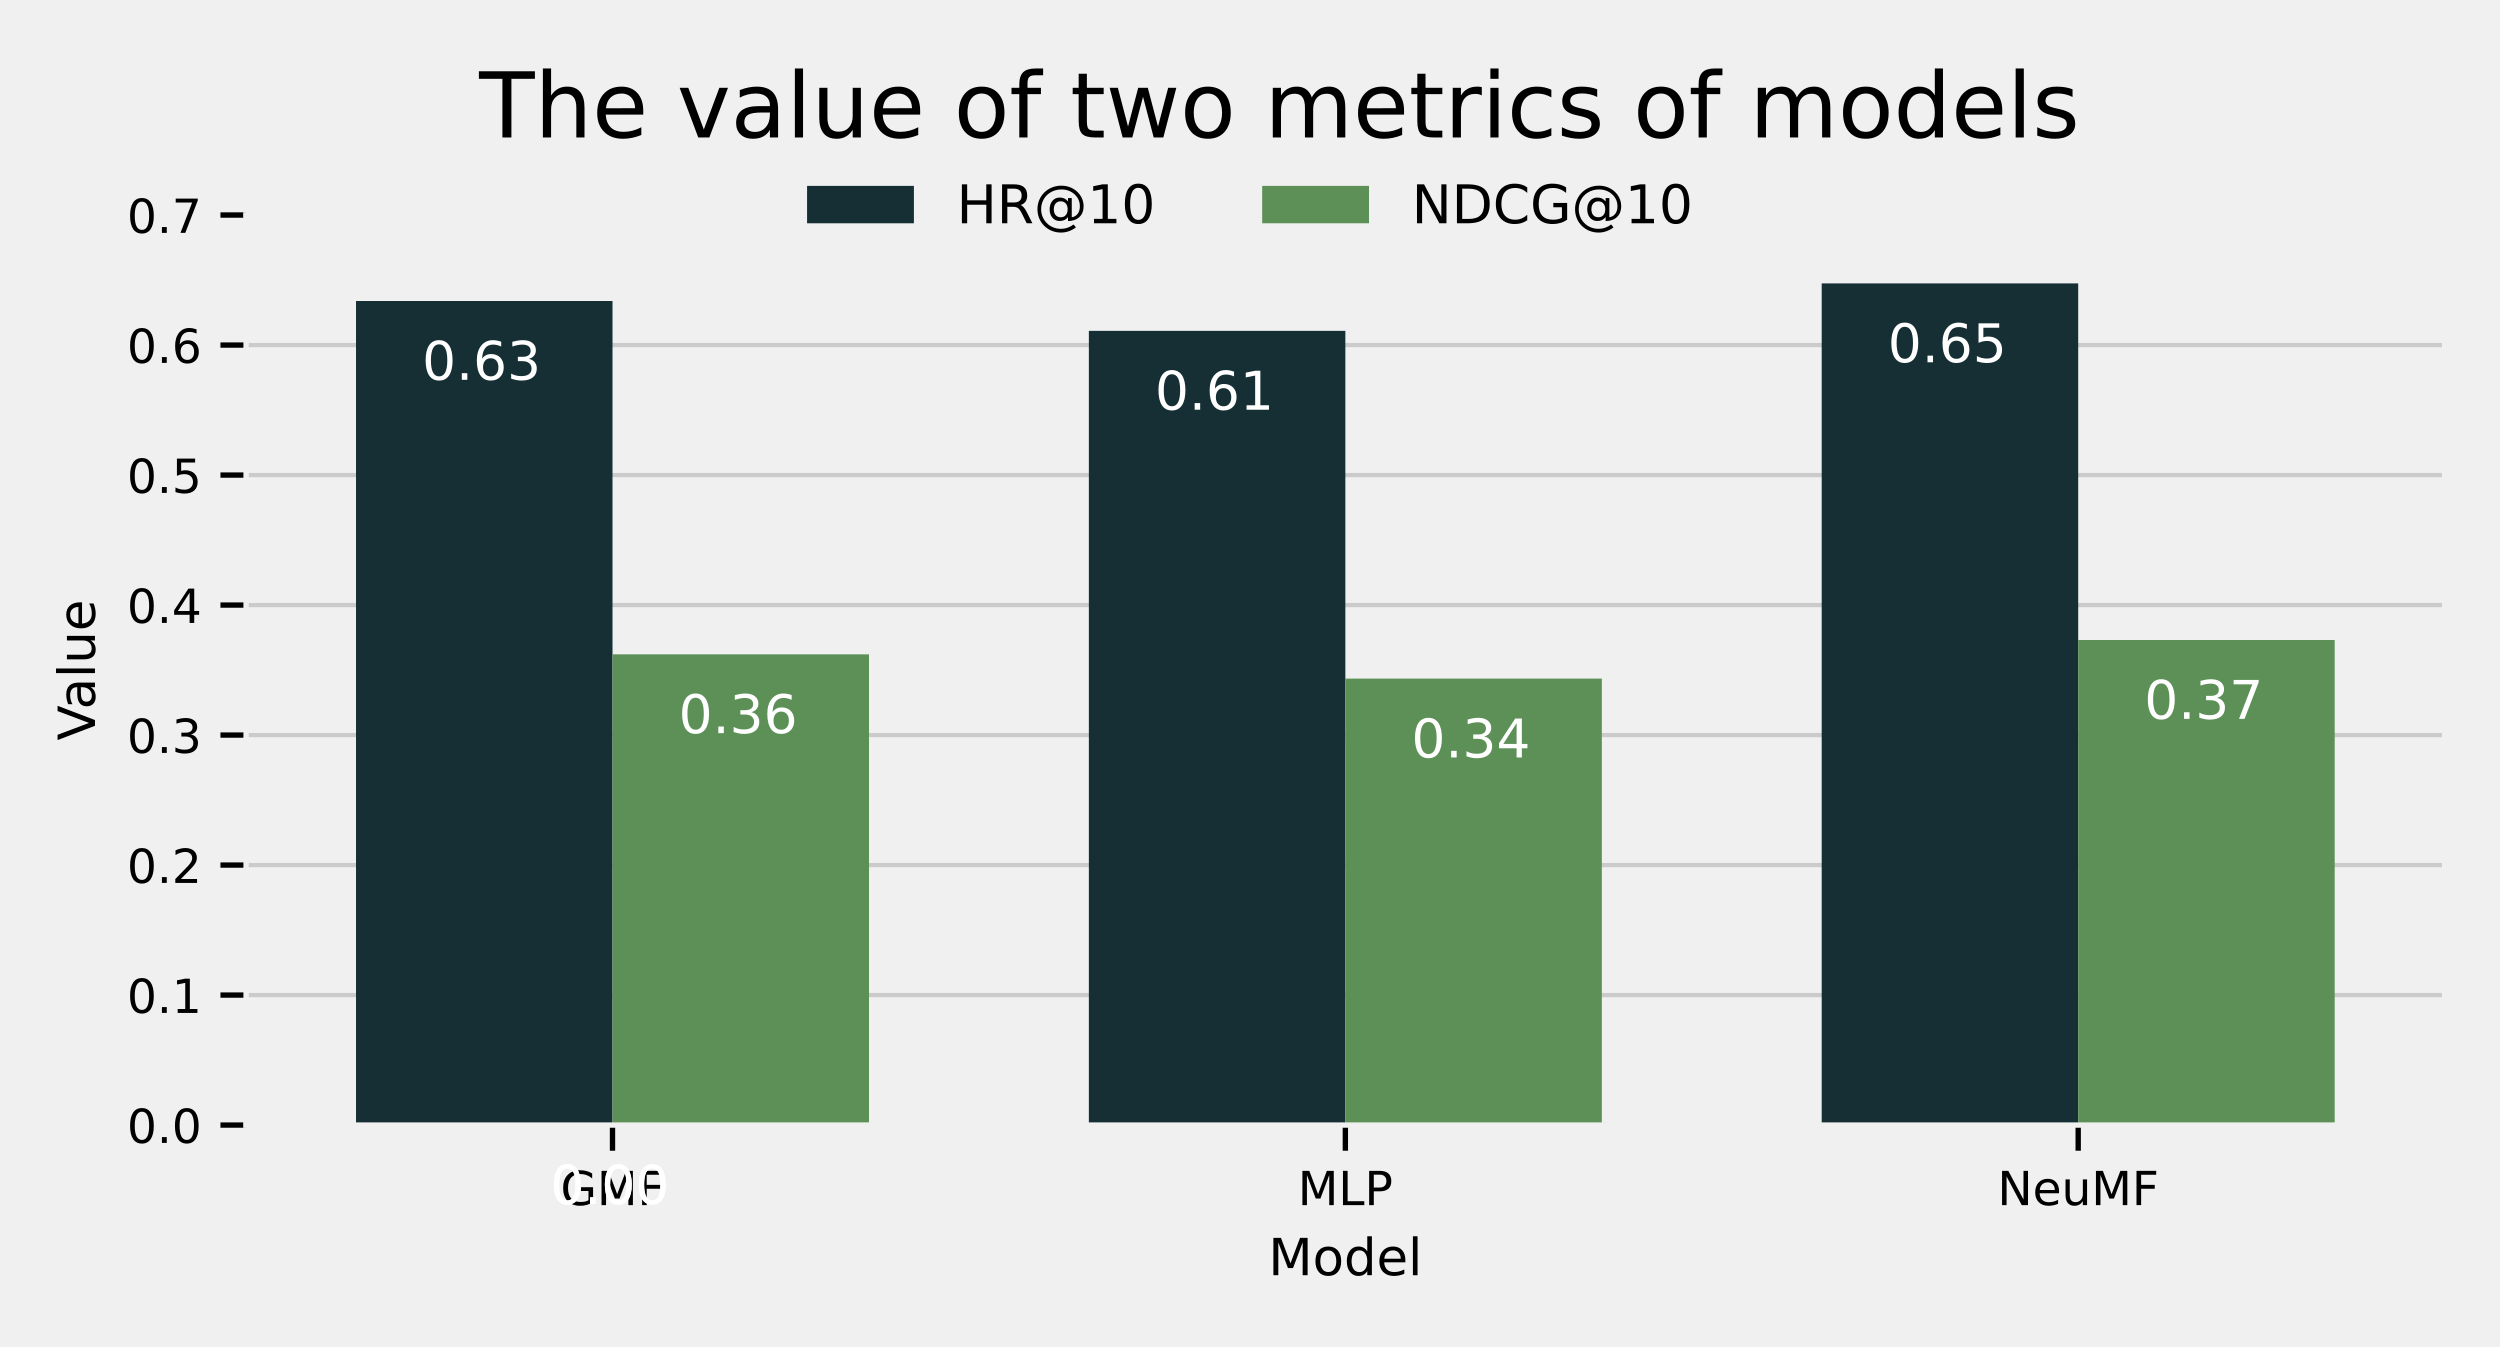
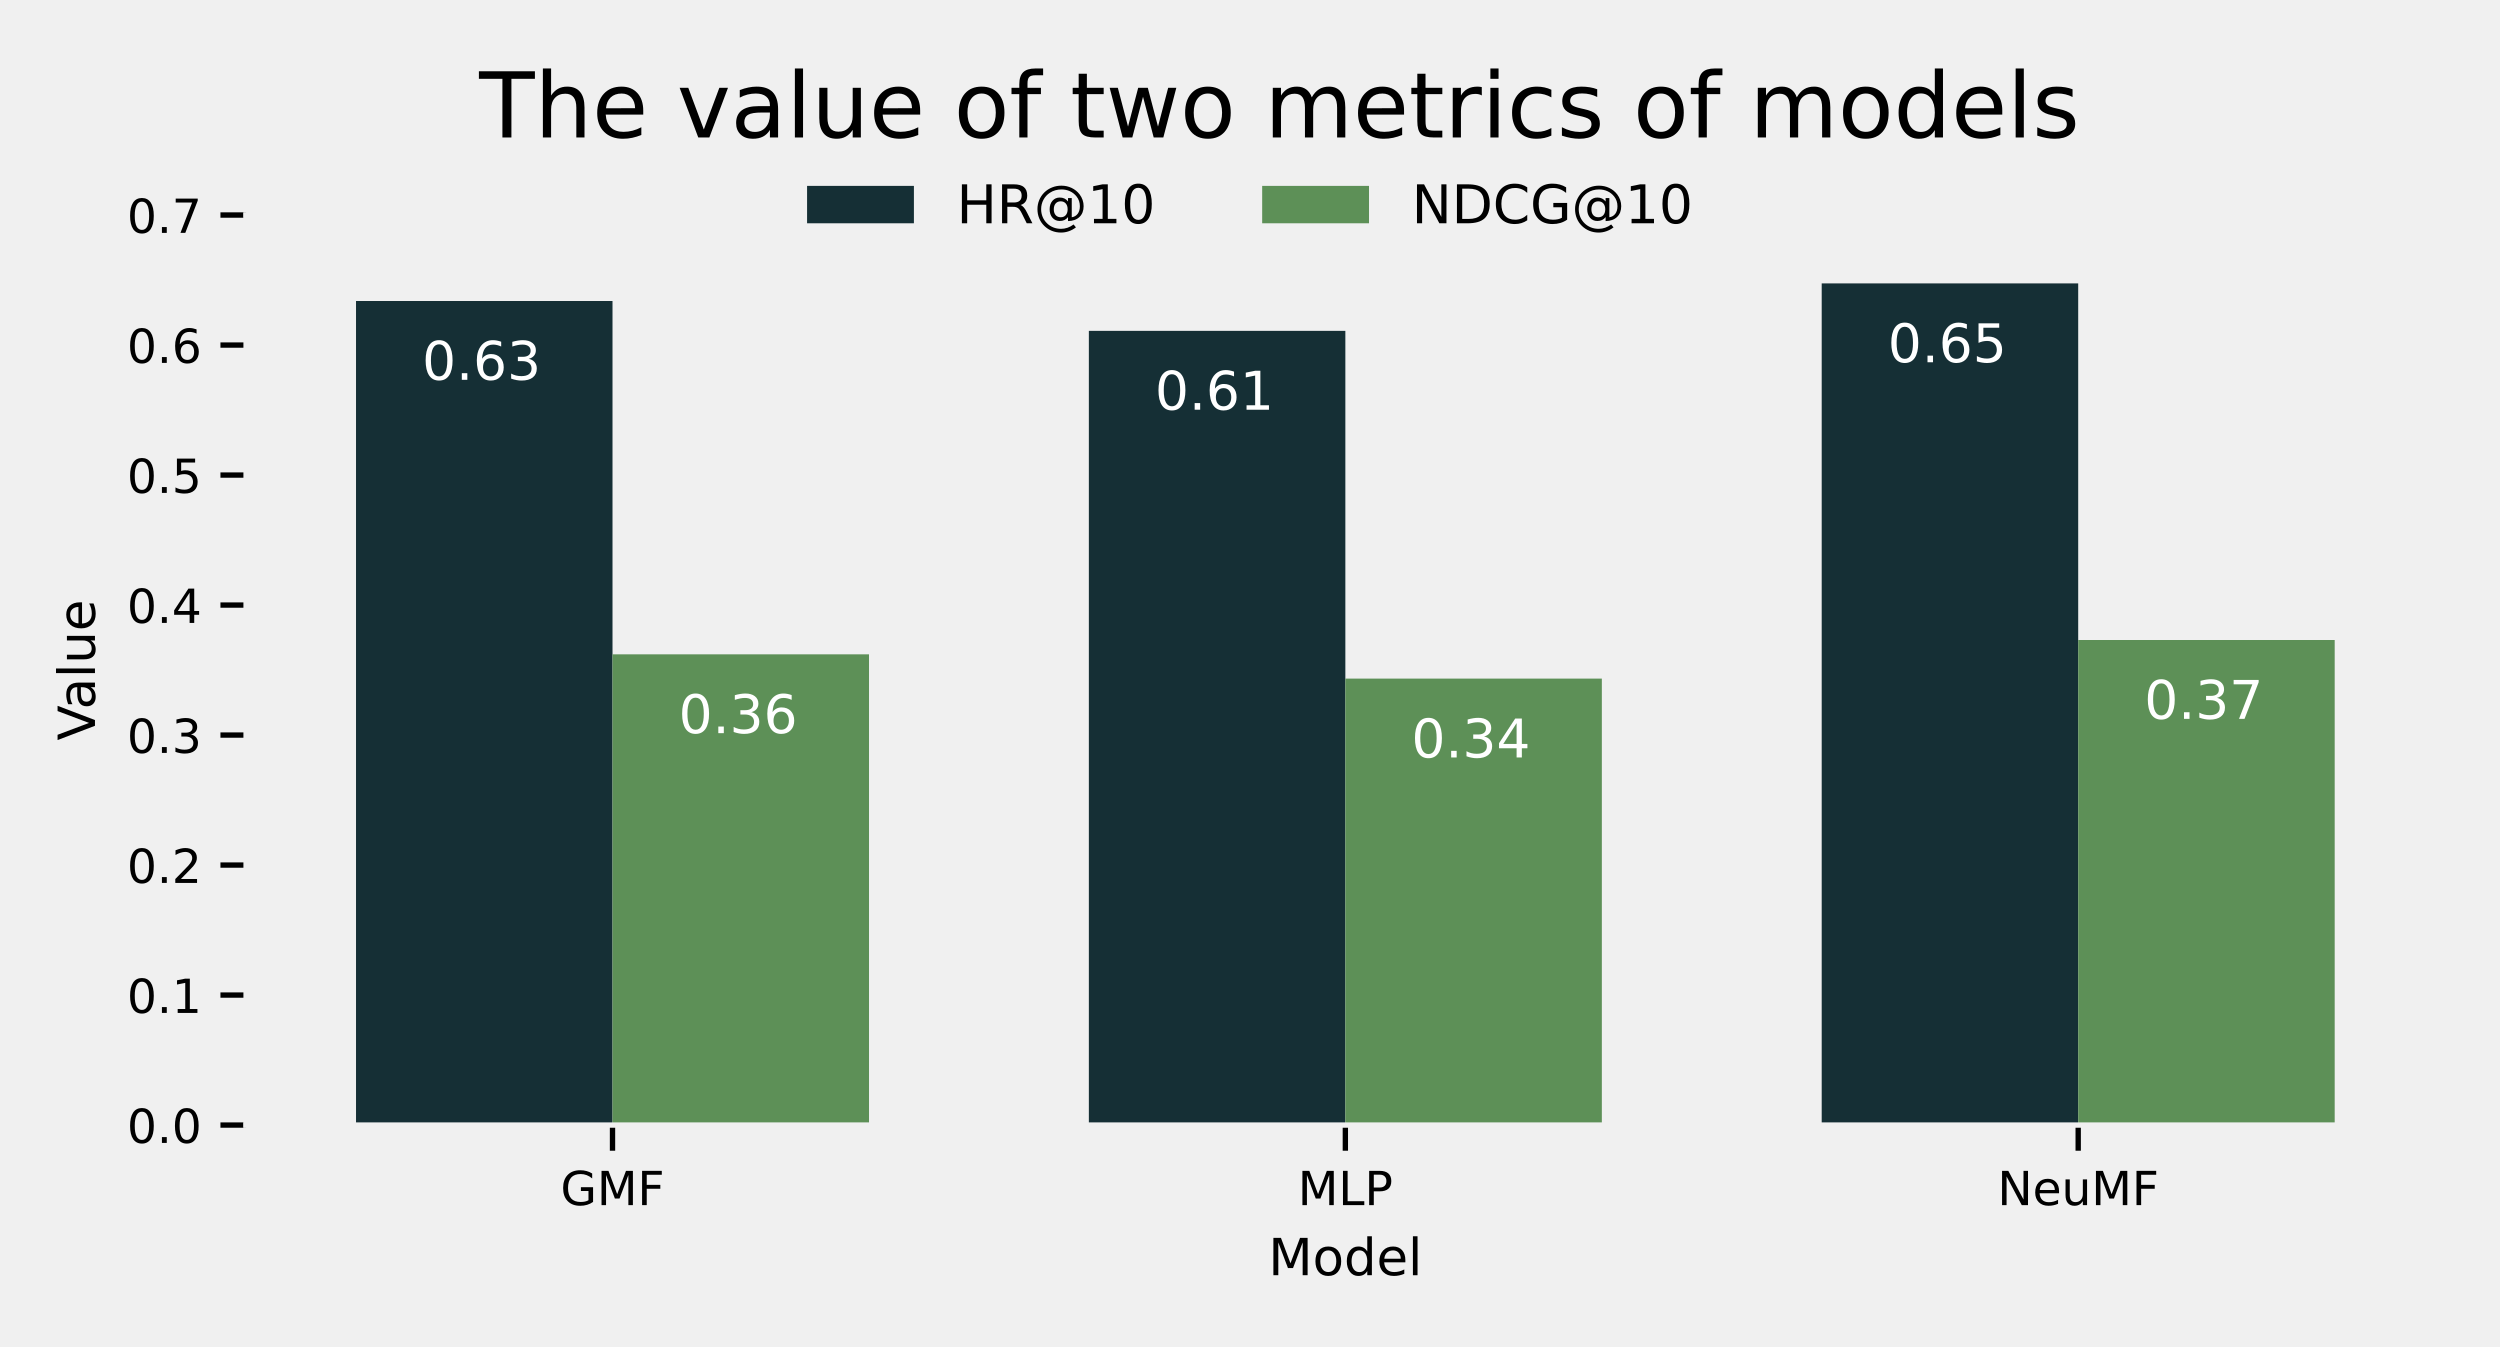
<svg xmlns="http://www.w3.org/2000/svg" xmlns:xlink="http://www.w3.org/1999/xlink" width="468pt" height="252pt" viewBox="0 0 468 252" version="1.1">
  <defs>
    <style type="text/css">*{stroke-linejoin: round; stroke-linecap: butt}</style>
  </defs>
  <g id="figure_1">
    <g id="patch_1">
      <path d="M 0 252  L 468 252  L 468 0  L 0 0  z " style="fill: #f0f0f0" />
    </g>
    <g id="axes_1">
      <g id="patch_2">
        <path d="M 46.068 210.612  L 457.632 210.612  L 457.632 40.254  L 46.068 40.254  z " style="fill: #f0f0f0" />
      </g>
      <g id="matplotlib.axis_1">
        <g id="xtick_1">
          <g id="line2d_1">
            <defs>
-               <path id="m03ad8a85aa" d="M 0 0  L 0 4.8  " style="stroke: #000000" />
-             </defs>
-             <g>
-               <use xlink:href="#m03ad8a85aa" x="114.662" y="210.612" style="stroke: #000000" />
+               <path id="m62b4b32ab0" d="M 0 0  L 0 4.8  " style="stroke: #000000" />
+             </defs>
+             <g>
+               <use xlink:href="#m62b4b32ab0" x="114.662" y="210.612" style="stroke: #000000" />
            </g>
          </g>
          <g id="text_1">
            <g transform="translate(104.9256 225.5986) scale(0.088 -0.088)">
              <defs>
                <path id="DejaVuSans-47" d="M 3809 666  L 3809 1919  L 2778 1919  L 2778 2438  L 4434 2438  L 4434 434  Q 4069 175 3628 42  Q 3188 -91 2688 -91  Q 1594 -91 976 548  Q 359 1188 359 2328  Q 359 3472 976 4111  Q 1594 4750 2688 4750  Q 3144 4750 3555 4637  Q 3966 4525 4313 4306  L 4313 3634  Q 3963 3931 3569 4081  Q 3175 4231 2741 4231  Q 1884 4231 1454 3753  Q 1025 3275 1025 2328  Q 1025 1384 1454 906  Q 1884 428 2741 428  Q 3075 428 3337 486  Q 3600 544 3809 666  z " transform="scale(0.015625)" />
                <path id="DejaVuSans-4d" d="M 628 4666  L 1569 4666  L 2759 1491  L 3956 4666  L 4897 4666  L 4897 0  L 4281 0  L 4281 4097  L 3078 897  L 2444 897  L 1241 4097  L 1241 0  L 628 0  L 628 4666  z " transform="scale(0.015625)" />
                <path id="DejaVuSans-46" d="M 628 4666  L 3309 4666  L 3309 4134  L 1259 4134  L 1259 2759  L 3109 2759  L 3109 2228  L 1259 2228  L 1259 0  L 628 0  L 628 4666  z " transform="scale(0.015625)" />
              </defs>
              <use xlink:href="#DejaVuSans-47" />
              <use xlink:href="#DejaVuSans-4d" x="77.49" />
              <use xlink:href="#DejaVuSans-46" x="163.77" />
            </g>
          </g>
        </g>
        <g id="xtick_2">
          <g id="line2d_2">
            <g>
-               <use xlink:href="#m03ad8a85aa" x="251.85" y="210.612" style="stroke: #000000" />
+               <use xlink:href="#m62b4b32ab0" x="251.85" y="210.612" style="stroke: #000000" />
            </g>
          </g>
          <g id="text_2">
            <g transform="translate(242.9489 225.5986) scale(0.088 -0.088)">
              <defs>
                <path id="DejaVuSans-4c" d="M 628 4666  L 1259 4666  L 1259 531  L 3531 531  L 3531 0  L 628 0  L 628 4666  z " transform="scale(0.015625)" />
                <path id="DejaVuSans-50" d="M 1259 4147  L 1259 2394  L 2053 2394  Q 2494 2394 2734 2622  Q 2975 2850 2975 3272  Q 2975 3691 2734 3919  Q 2494 4147 2053 4147  L 1259 4147  z M 628 4666  L 2053 4666  Q 2838 4666 3239 4311  Q 3641 3956 3641 3272  Q 3641 2581 3239 2228  Q 2838 1875 2053 1875  L 1259 1875  L 1259 0  L 628 0  L 628 4666  z " transform="scale(0.015625)" />
              </defs>
              <use xlink:href="#DejaVuSans-4d" />
              <use xlink:href="#DejaVuSans-4c" x="86.279" />
              <use xlink:href="#DejaVuSans-50" x="141.992" />
            </g>
          </g>
        </g>
        <g id="xtick_3">
          <g id="line2d_3">
            <g>
-               <use xlink:href="#m03ad8a85aa" x="389.038" y="210.612" style="stroke: #000000" />
+               <use xlink:href="#m62b4b32ab0" x="389.038" y="210.612" style="stroke: #000000" />
            </g>
          </g>
          <g id="text_3">
            <g transform="translate(373.9233 225.5986) scale(0.088 -0.088)">
              <defs>
                <path id="DejaVuSans-4e" d="M 628 4666  L 1478 4666  L 3547 763  L 3547 4666  L 4159 4666  L 4159 0  L 3309 0  L 1241 3903  L 1241 0  L 628 0  L 628 4666  z " transform="scale(0.015625)" />
                <path id="DejaVuSans-65" d="M 3597 1894  L 3597 1613  L 953 1613  Q 991 1019 1311 708  Q 1631 397 2203 397  Q 2534 397 2845 478  Q 3156 559 3463 722  L 3463 178  Q 3153 47 2828 -22  Q 2503 -91 2169 -91  Q 1331 -91 842 396  Q 353 884 353 1716  Q 353 2575 817 3079  Q 1281 3584 2069 3584  Q 2775 3584 3186 3129  Q 3597 2675 3597 1894  z M 3022 2063  Q 3016 2534 2758 2815  Q 2500 3097 2075 3097  Q 1594 3097 1305 2825  Q 1016 2553 972 2059  L 3022 2063  z " transform="scale(0.015625)" />
                <path id="DejaVuSans-75" d="M 544 1381  L 544 3500  L 1119 3500  L 1119 1403  Q 1119 906 1312 657  Q 1506 409 1894 409  Q 2359 409 2629 706  Q 2900 1003 2900 1516  L 2900 3500  L 3475 3500  L 3475 0  L 2900 0  L 2900 538  Q 2691 219 2414 64  Q 2138 -91 1772 -91  Q 1169 -91 856 284  Q 544 659 544 1381  z M 1991 3584  L 1991 3584  z " transform="scale(0.015625)" />
              </defs>
              <use xlink:href="#DejaVuSans-4e" />
              <use xlink:href="#DejaVuSans-65" x="74.805" />
              <use xlink:href="#DejaVuSans-75" x="136.328" />
              <use xlink:href="#DejaVuSans-4d" x="199.707" />
              <use xlink:href="#DejaVuSans-46" x="285.986" />
            </g>
          </g>
        </g>
        <g id="text_4">
          <g transform="translate(237.4373 238.7233) scale(0.096 -0.096)">
            <defs>
              <path id="DejaVuSans-6f" d="M 1959 3097  Q 1497 3097 1228 2736  Q 959 2375 959 1747  Q 959 1119 1226 758  Q 1494 397 1959 397  Q 2419 397 2687 759  Q 2956 1122 2956 1747  Q 2956 2369 2687 2733  Q 2419 3097 1959 3097  z M 1959 3584  Q 2709 3584 3137 3096  Q 3566 2609 3566 1747  Q 3566 888 3137 398  Q 2709 -91 1959 -91  Q 1206 -91 779 398  Q 353 888 353 1747  Q 353 2609 779 3096  Q 1206 3584 1959 3584  z " transform="scale(0.015625)" />
              <path id="DejaVuSans-64" d="M 2906 2969  L 2906 4863  L 3481 4863  L 3481 0  L 2906 0  L 2906 525  Q 2725 213 2448 61  Q 2172 -91 1784 -91  Q 1150 -91 751 415  Q 353 922 353 1747  Q 353 2572 751 3078  Q 1150 3584 1784 3584  Q 2172 3584 2448 3432  Q 2725 3281 2906 2969  z M 947 1747  Q 947 1113 1208 752  Q 1469 391 1925 391  Q 2381 391 2643 752  Q 2906 1113 2906 1747  Q 2906 2381 2643 2742  Q 2381 3103 1925 3103  Q 1469 3103 1208 2742  Q 947 2381 947 1747  z " transform="scale(0.015625)" />
              <path id="DejaVuSans-6c" d="M 603 4863  L 1178 4863  L 1178 0  L 603 0  L 603 4863  z " transform="scale(0.015625)" />
            </defs>
            <use xlink:href="#DejaVuSans-4d" />
            <use xlink:href="#DejaVuSans-6f" x="86.279" />
            <use xlink:href="#DejaVuSans-64" x="147.461" />
            <use xlink:href="#DejaVuSans-65" x="210.938" />
            <use xlink:href="#DejaVuSans-6c" x="272.461" />
          </g>
        </g>
      </g>
      <g id="matplotlib.axis_2">
        <g id="ytick_1">
          <g id="line2d_4">
-             <path d="M 46.068 210.612  L 457.632 210.612  " clip-path="url(#pcd97acb4e2)" style="fill: none; stroke: #cbcbcb; stroke-width: 0.8" />
-           </g>
-           <g id="line2d_5">
-             <defs>
-               <path id="m0d99a57c63" d="M 0 0  L -4.8 0  " style="stroke: #000000" />
-             </defs>
-             <g>
-               <use xlink:href="#m0d99a57c63" x="46.068" y="210.612" style="stroke: #000000" />
+             <defs>
+               <path id="mcd250eb315" d="M 0 0  L -4.8 0  " style="stroke: #000000" />
+             </defs>
+             <g>
+               <use xlink:href="#mcd250eb315" x="46.068" y="210.612" style="stroke: #000000" />
            </g>
          </g>
          <g id="text_5">
            <g transform="translate(23.77325 213.9553) scale(0.088 -0.088)">
              <defs>
                <path id="DejaVuSans-30" d="M 2034 4250  Q 1547 4250 1301 3770  Q 1056 3291 1056 2328  Q 1056 1369 1301 889  Q 1547 409 2034 409  Q 2525 409 2770 889  Q 3016 1369 3016 2328  Q 3016 3291 2770 3770  Q 2525 4250 2034 4250  z M 2034 4750  Q 2819 4750 3233 4129  Q 3647 3509 3647 2328  Q 3647 1150 3233 529  Q 2819 -91 2034 -91  Q 1250 -91 836 529  Q 422 1150 422 2328  Q 422 3509 836 4129  Q 1250 4750 2034 4750  z " transform="scale(0.015625)" />
                <path id="DejaVuSans-2e" d="M 684 794  L 1344 794  L 1344 0  L 684 0  L 684 794  z " transform="scale(0.015625)" />
              </defs>
              <use xlink:href="#DejaVuSans-30" />
              <use xlink:href="#DejaVuSans-2e" x="63.623" />
              <use xlink:href="#DejaVuSans-30" x="95.41" />
            </g>
          </g>
        </g>
        <g id="ytick_2">
-           <g id="line2d_6">
-             <path d="M 46.068 186.275  L 457.632 186.275  " clip-path="url(#pcd97acb4e2)" style="fill: none; stroke: #cbcbcb; stroke-width: 0.8" />
-           </g>
-           <g id="line2d_7">
-             <g>
-               <use xlink:href="#m0d99a57c63" x="46.068" y="186.275" style="stroke: #000000" />
+           <g id="line2d_5">
+             <g>
+               <use xlink:href="#mcd250eb315" x="46.068" y="186.275" style="stroke: #000000" />
            </g>
          </g>
          <g id="text_6">
            <g transform="translate(23.77325 189.6185) scale(0.088 -0.088)">
              <defs>
                <path id="DejaVuSans-31" d="M 794 531  L 1825 531  L 1825 4091  L 703 3866  L 703 4441  L 1819 4666  L 2450 4666  L 2450 531  L 3481 531  L 3481 0  L 794 0  L 794 531  z " transform="scale(0.015625)" />
              </defs>
              <use xlink:href="#DejaVuSans-30" />
              <use xlink:href="#DejaVuSans-2e" x="63.623" />
              <use xlink:href="#DejaVuSans-31" x="95.41" />
            </g>
          </g>
        </g>
        <g id="ytick_3">
-           <g id="line2d_8">
-             <path d="M 46.068 161.938  L 457.632 161.938  " clip-path="url(#pcd97acb4e2)" style="fill: none; stroke: #cbcbcb; stroke-width: 0.8" />
-           </g>
-           <g id="line2d_9">
-             <g>
-               <use xlink:href="#m0d99a57c63" x="46.068" y="161.938" style="stroke: #000000" />
+           <g id="line2d_6">
+             <g>
+               <use xlink:href="#mcd250eb315" x="46.068" y="161.938" style="stroke: #000000" />
            </g>
          </g>
          <g id="text_7">
            <g transform="translate(23.77325 165.2816) scale(0.088 -0.088)">
              <defs>
                <path id="DejaVuSans-32" d="M 1228 531  L 3431 531  L 3431 0  L 469 0  L 469 531  Q 828 903 1448 1529  Q 2069 2156 2228 2338  Q 2531 2678 2651 2914  Q 2772 3150 2772 3378  Q 2772 3750 2511 3984  Q 2250 4219 1831 4219  Q 1534 4219 1204 4116  Q 875 4013 500 3803  L 500 4441  Q 881 4594 1212 4672  Q 1544 4750 1819 4750  Q 2544 4750 2975 4387  Q 3406 4025 3406 3419  Q 3406 3131 3298 2873  Q 3191 2616 2906 2266  Q 2828 2175 2409 1742  Q 1991 1309 1228 531  z " transform="scale(0.015625)" />
              </defs>
              <use xlink:href="#DejaVuSans-30" />
              <use xlink:href="#DejaVuSans-2e" x="63.623" />
              <use xlink:href="#DejaVuSans-32" x="95.41" />
            </g>
          </g>
        </g>
        <g id="ytick_4">
-           <g id="line2d_10">
-             <path d="M 46.068 137.601  L 457.632 137.601  " clip-path="url(#pcd97acb4e2)" style="fill: none; stroke: #cbcbcb; stroke-width: 0.8" />
-           </g>
-           <g id="line2d_11">
-             <g>
-               <use xlink:href="#m0d99a57c63" x="46.068" y="137.601" style="stroke: #000000" />
+           <g id="line2d_7">
+             <g>
+               <use xlink:href="#mcd250eb315" x="46.068" y="137.601" style="stroke: #000000" />
            </g>
          </g>
          <g id="text_8">
            <g transform="translate(23.77325 140.9447) scale(0.088 -0.088)">
              <defs>
                <path id="DejaVuSans-33" d="M 2597 2516  Q 3050 2419 3304 2112  Q 3559 1806 3559 1356  Q 3559 666 3084 287  Q 2609 -91 1734 -91  Q 1441 -91 1130 -33  Q 819 25 488 141  L 488 750  Q 750 597 1062 519  Q 1375 441 1716 441  Q 2309 441 2620 675  Q 2931 909 2931 1356  Q 2931 1769 2642 2001  Q 2353 2234 1838 2234  L 1294 2234  L 1294 2753  L 1863 2753  Q 2328 2753 2575 2939  Q 2822 3125 2822 3475  Q 2822 3834 2567 4026  Q 2313 4219 1838 4219  Q 1578 4219 1281 4162  Q 984 4106 628 3988  L 628 4550  Q 988 4650 1302 4700  Q 1616 4750 1894 4750  Q 2613 4750 3031 4423  Q 3450 4097 3450 3541  Q 3450 3153 3228 2886  Q 3006 2619 2597 2516  z " transform="scale(0.015625)" />
              </defs>
              <use xlink:href="#DejaVuSans-30" />
              <use xlink:href="#DejaVuSans-2e" x="63.623" />
              <use xlink:href="#DejaVuSans-33" x="95.41" />
            </g>
          </g>
        </g>
        <g id="ytick_5">
-           <g id="line2d_12">
-             <path d="M 46.068 113.265  L 457.632 113.265  " clip-path="url(#pcd97acb4e2)" style="fill: none; stroke: #cbcbcb; stroke-width: 0.8" />
-           </g>
-           <g id="line2d_13">
-             <g>
-               <use xlink:href="#m0d99a57c63" x="46.068" y="113.265" style="stroke: #000000" />
+           <g id="line2d_8">
+             <g>
+               <use xlink:href="#mcd250eb315" x="46.068" y="113.265" style="stroke: #000000" />
            </g>
          </g>
          <g id="text_9">
            <g transform="translate(23.77325 116.6079) scale(0.088 -0.088)">
              <defs>
                <path id="DejaVuSans-34" d="M 2419 4116  L 825 1625  L 2419 1625  L 2419 4116  z M 2253 4666  L 3047 4666  L 3047 1625  L 3713 1625  L 3713 1100  L 3047 1100  L 3047 0  L 2419 0  L 2419 1100  L 313 1100  L 313 1709  L 2253 4666  z " transform="scale(0.015625)" />
              </defs>
              <use xlink:href="#DejaVuSans-30" />
              <use xlink:href="#DejaVuSans-2e" x="63.623" />
              <use xlink:href="#DejaVuSans-34" x="95.41" />
            </g>
          </g>
        </g>
        <g id="ytick_6">
-           <g id="line2d_14">
-             <path d="M 46.068 88.928  L 457.632 88.928  " clip-path="url(#pcd97acb4e2)" style="fill: none; stroke: #cbcbcb; stroke-width: 0.8" />
-           </g>
-           <g id="line2d_15">
-             <g>
-               <use xlink:href="#m0d99a57c63" x="46.068" y="88.928" style="stroke: #000000" />
+           <g id="line2d_9">
+             <g>
+               <use xlink:href="#mcd250eb315" x="46.068" y="88.928" style="stroke: #000000" />
            </g>
          </g>
          <g id="text_10">
            <g transform="translate(23.77325 92.27103) scale(0.088 -0.088)">
              <defs>
                <path id="DejaVuSans-35" d="M 691 4666  L 3169 4666  L 3169 4134  L 1269 4134  L 1269 2991  Q 1406 3038 1543 3061  Q 1681 3084 1819 3084  Q 2600 3084 3056 2656  Q 3513 2228 3513 1497  Q 3513 744 3044 326  Q 2575 -91 1722 -91  Q 1428 -91 1123 -41  Q 819 9 494 109  L 494 744  Q 775 591 1075 516  Q 1375 441 1709 441  Q 2250 441 2565 725  Q 2881 1009 2881 1497  Q 2881 1984 2565 2268  Q 2250 2553 1709 2553  Q 1456 2553 1204 2497  Q 953 2441 691 2322  L 691 4666  z " transform="scale(0.015625)" />
              </defs>
              <use xlink:href="#DejaVuSans-30" />
              <use xlink:href="#DejaVuSans-2e" x="63.623" />
              <use xlink:href="#DejaVuSans-35" x="95.41" />
            </g>
          </g>
        </g>
        <g id="ytick_7">
-           <g id="line2d_16">
-             <path d="M 46.068 64.591  L 457.632 64.591  " clip-path="url(#pcd97acb4e2)" style="fill: none; stroke: #cbcbcb; stroke-width: 0.8" />
-           </g>
-           <g id="line2d_17">
-             <g>
-               <use xlink:href="#m0d99a57c63" x="46.068" y="64.591" style="stroke: #000000" />
+           <g id="line2d_10">
+             <g>
+               <use xlink:href="#mcd250eb315" x="46.068" y="64.591" style="stroke: #000000" />
            </g>
          </g>
          <g id="text_11">
            <g transform="translate(23.77325 67.93417) scale(0.088 -0.088)">
              <defs>
                <path id="DejaVuSans-36" d="M 2113 2584  Q 1688 2584 1439 2293  Q 1191 2003 1191 1497  Q 1191 994 1439 701  Q 1688 409 2113 409  Q 2538 409 2786 701  Q 3034 994 3034 1497  Q 3034 2003 2786 2293  Q 2538 2584 2113 2584  z M 3366 4563  L 3366 3988  Q 3128 4100 2886 4159  Q 2644 4219 2406 4219  Q 1781 4219 1451 3797  Q 1122 3375 1075 2522  Q 1259 2794 1537 2939  Q 1816 3084 2150 3084  Q 2853 3084 3261 2657  Q 3669 2231 3669 1497  Q 3669 778 3244 343  Q 2819 -91 2113 -91  Q 1303 -91 875 529  Q 447 1150 447 2328  Q 447 3434 972 4092  Q 1497 4750 2381 4750  Q 2619 4750 2861 4703  Q 3103 4656 3366 4563  z " transform="scale(0.015625)" />
              </defs>
              <use xlink:href="#DejaVuSans-30" />
              <use xlink:href="#DejaVuSans-2e" x="63.623" />
              <use xlink:href="#DejaVuSans-36" x="95.41" />
            </g>
          </g>
        </g>
        <g id="ytick_8">
-           <g id="line2d_18">
-             <path d="M 46.068 40.254  L 457.632 40.254  " clip-path="url(#pcd97acb4e2)" style="fill: none; stroke: #cbcbcb; stroke-width: 0.8" />
-           </g>
-           <g id="line2d_19">
-             <g>
-               <use xlink:href="#m0d99a57c63" x="46.068" y="40.254" style="stroke: #000000" />
+           <g id="line2d_11">
+             <g>
+               <use xlink:href="#mcd250eb315" x="46.068" y="40.254" style="stroke: #000000" />
            </g>
          </g>
          <g id="text_12">
            <g transform="translate(23.77325 43.59731) scale(0.088 -0.088)">
              <defs>
                <path id="DejaVuSans-37" d="M 525 4666  L 3525 4666  L 3525 4397  L 1831 0  L 1172 0  L 2766 4134  L 525 4134  L 525 4666  z " transform="scale(0.015625)" />
              </defs>
              <use xlink:href="#DejaVuSans-30" />
              <use xlink:href="#DejaVuSans-2e" x="63.623" />
              <use xlink:href="#DejaVuSans-37" x="95.41" />
            </g>
          </g>
        </g>
        <g id="text_13">
          <g transform="translate(17.77675 138.615) rotate(-90) scale(0.096 -0.096)">
            <defs>
              <path id="DejaVuSans-56" d="M 1831 0  L 50 4666  L 709 4666  L 2188 738  L 3669 4666  L 4325 4666  L 2547 0  L 1831 0  z " transform="scale(0.015625)" />
              <path id="DejaVuSans-61" d="M 2194 1759  Q 1497 1759 1228 1600  Q 959 1441 959 1056  Q 959 750 1161 570  Q 1363 391 1709 391  Q 2188 391 2477 730  Q 2766 1069 2766 1631  L 2766 1759  L 2194 1759  z M 3341 1997  L 3341 0  L 2766 0  L 2766 531  Q 2569 213 2275 61  Q 1981 -91 1556 -91  Q 1019 -91 701 211  Q 384 513 384 1019  Q 384 1609 779 1909  Q 1175 2209 1959 2209  L 2766 2209  L 2766 2266  Q 2766 2663 2505 2880  Q 2244 3097 1772 3097  Q 1472 3097 1187 3025  Q 903 2953 641 2809  L 641 3341  Q 956 3463 1253 3523  Q 1550 3584 1831 3584  Q 2591 3584 2966 3190  Q 3341 2797 3341 1997  z " transform="scale(0.015625)" />
            </defs>
            <use xlink:href="#DejaVuSans-56" />
            <use xlink:href="#DejaVuSans-61" x="60.658" />
            <use xlink:href="#DejaVuSans-6c" x="121.938" />
            <use xlink:href="#DejaVuSans-75" x="149.721" />
            <use xlink:href="#DejaVuSans-65" x="213.1" />
          </g>
        </g>
      </g>
      <g id="patch_3">
-         <path d="M 66.646 210.612  L 114.662 210.612  L 114.662 56.341  L 66.646 56.341  z " clip-path="url(#pcd97acb4e2)" style="fill: #152f35" />
+         <path d="M 66.646 210.612  L 114.662 210.612  L 114.662 56.341  L 66.646 56.341  z " clip-path="url(#pa580356e21)" style="fill: #152f35" />
      </g>
      <g id="patch_4">
-         <path d="M 203.834 210.612  L 251.85 210.612  L 251.85 61.938  L 203.834 61.938  z " clip-path="url(#pcd97acb4e2)" style="fill: #152f35" />
+         <path d="M 203.834 210.612  L 251.85 210.612  L 251.85 61.938  L 203.834 61.938  z " clip-path="url(#pa580356e21)" style="fill: #152f35" />
      </g>
      <g id="patch_5">
-         <path d="M 341.022 210.612  L 389.038 210.612  L 389.038 53.055  L 341.022 53.055  z " clip-path="url(#pcd97acb4e2)" style="fill: #152f35" />
+         <path d="M 341.022 210.612  L 389.038 210.612  L 389.038 53.055  L 341.022 53.055  z " clip-path="url(#pa580356e21)" style="fill: #152f35" />
      </g>
      <g id="patch_6">
-         <path d="M 114.662 210.612  L 162.678 210.612  L 162.678 122.488  L 114.662 122.488  z " clip-path="url(#pcd97acb4e2)" style="fill: #5d9057" />
+         <path d="M 114.662 210.612  L 162.678 210.612  L 162.678 122.488  L 114.662 122.488  z " clip-path="url(#pa580356e21)" style="fill: #5d9057" />
      </g>
      <g id="patch_7">
-         <path d="M 251.85 210.612  L 299.866 210.612  L 299.866 127.039  L 251.85 127.039  z " clip-path="url(#pcd97acb4e2)" style="fill: #5d9057" />
+         <path d="M 251.85 210.612  L 299.866 210.612  L 299.866 127.039  L 251.85 127.039  z " clip-path="url(#pa580356e21)" style="fill: #5d9057" />
      </g>
      <g id="patch_8">
-         <path d="M 389.038 210.612  L 437.054 210.612  L 437.054 119.811  L 389.038 119.811  z " clip-path="url(#pcd97acb4e2)" style="fill: #5d9057" />
+         <path d="M 389.038 210.612  L 437.054 210.612  L 437.054 119.811  L 389.038 119.811  z " clip-path="url(#pa580356e21)" style="fill: #5d9057" />
+       </g>
+       <g id="line2d_12">
+         <path clip-path="url(#pa580356e21)" style="fill: none; stroke: #424242; stroke-width: 2.16" />
+       </g>
+       <g id="line2d_13">
+         <path clip-path="url(#pa580356e21)" style="fill: none; stroke: #424242; stroke-width: 2.16" />
+       </g>
+       <g id="line2d_14">
+         <path clip-path="url(#pa580356e21)" style="fill: none; stroke: #424242; stroke-width: 2.16" />
+       </g>
+       <g id="line2d_15">
+         <path clip-path="url(#pa580356e21)" style="fill: none; stroke: #424242; stroke-width: 2.16" />
+       </g>
+       <g id="line2d_16">
+         <path clip-path="url(#pa580356e21)" style="fill: none; stroke: #424242; stroke-width: 2.16" />
+       </g>
+       <g id="line2d_17">
+         <path clip-path="url(#pa580356e21)" style="fill: none; stroke: #424242; stroke-width: 2.16" />
      </g>
      <g id="patch_9">
-         <path d="M 114.662 210.612  L 114.662 210.612  L 114.662 210.612  L 114.662 210.612  z " clip-path="url(#pcd97acb4e2)" style="fill: #152f35" />
+         <path d="M 46.068 210.612  L 46.068 40.254  " style="fill: none; stroke: #f0f0f0; stroke-linejoin: miter; stroke-linecap: square" />
      </g>
      <g id="patch_10">
-         <path d="M 114.662 210.612  L 114.662 210.612  L 114.662 210.612  L 114.662 210.612  z " clip-path="url(#pcd97acb4e2)" style="fill: #5d9057" />
-       </g>
-       <g id="line2d_20">
-         <path clip-path="url(#pcd97acb4e2)" style="fill: none; stroke: #424242; stroke-width: 1.8" />
-       </g>
-       <g id="line2d_21">
-         <path clip-path="url(#pcd97acb4e2)" style="fill: none; stroke: #424242; stroke-width: 1.8" />
-       </g>
-       <g id="line2d_22">
-         <path clip-path="url(#pcd97acb4e2)" style="fill: none; stroke: #424242; stroke-width: 1.8" />
-       </g>
-       <g id="line2d_23">
-         <path clip-path="url(#pcd97acb4e2)" style="fill: none; stroke: #424242; stroke-width: 1.8" />
-       </g>
-       <g id="line2d_24">
-         <path clip-path="url(#pcd97acb4e2)" style="fill: none; stroke: #424242; stroke-width: 1.8" />
-       </g>
-       <g id="line2d_25">
-         <path clip-path="url(#pcd97acb4e2)" style="fill: none; stroke: #424242; stroke-width: 1.8" />
+         <path d="M 457.632 210.612  L 457.632 40.254  " style="fill: none; stroke: #f0f0f0; stroke-linejoin: miter; stroke-linecap: square" />
      </g>
      <g id="patch_11">
-         <path d="M 46.068 210.612  L 46.068 40.254  " style="fill: none; stroke: #f0f0f0; stroke-linejoin: miter; stroke-linecap: square" />
+         <path d="M 46.068 210.612  L 457.632 210.612  " style="fill: none; stroke: #f0f0f0; stroke-linejoin: miter; stroke-linecap: square" />
      </g>
      <g id="patch_12">
-         <path d="M 457.632 210.612  L 457.632 40.254  " style="fill: none; stroke: #f0f0f0; stroke-linejoin: miter; stroke-linecap: square" />
-       </g>
-       <g id="patch_13">
-         <path d="M 46.068 210.612  L 457.632 210.612  " style="fill: none; stroke: #f0f0f0; stroke-linejoin: miter; stroke-linecap: square" />
-       </g>
-       <g id="patch_14">
        <path d="M 46.068 40.254  L 457.632 40.254  " style="fill: none; stroke: #f0f0f0; stroke-linejoin: miter; stroke-linecap: square" />
      </g>
      <g id="text_14">
        <g style="fill: #ffffff" transform="translate(79.02129 71.10004) scale(0.1 -0.1)">
          <use xlink:href="#DejaVuSans-30" />
          <use xlink:href="#DejaVuSans-2e" x="63.623" />
          <use xlink:href="#DejaVuSans-36" x="95.41" />
          <use xlink:href="#DejaVuSans-33" x="159.033" />
        </g>
      </g>
      <g id="text_15">
        <g style="fill: #ffffff" transform="translate(216.2093 76.69751) scale(0.1 -0.1)">
          <use xlink:href="#DejaVuSans-30" />
          <use xlink:href="#DejaVuSans-2e" x="63.623" />
          <use xlink:href="#DejaVuSans-36" x="95.41" />
          <use xlink:href="#DejaVuSans-31" x="159.033" />
        </g>
      </g>
      <g id="text_16">
        <g style="fill: #ffffff" transform="translate(353.3973 67.81456) scale(0.1 -0.1)">
          <use xlink:href="#DejaVuSans-30" />
          <use xlink:href="#DejaVuSans-2e" x="63.623" />
          <use xlink:href="#DejaVuSans-36" x="95.41" />
          <use xlink:href="#DejaVuSans-35" x="159.033" />
        </g>
      </g>
      <g id="text_17">
        <g style="fill: #ffffff" transform="translate(127.0371 137.2476) scale(0.1 -0.1)">
          <use xlink:href="#DejaVuSans-30" />
          <use xlink:href="#DejaVuSans-2e" x="63.623" />
          <use xlink:href="#DejaVuSans-33" x="95.41" />
          <use xlink:href="#DejaVuSans-36" x="159.033" />
        </g>
      </g>
      <g id="text_18">
        <g style="fill: #ffffff" transform="translate(264.2251 141.7986) scale(0.1 -0.1)">
          <use xlink:href="#DejaVuSans-30" />
          <use xlink:href="#DejaVuSans-2e" x="63.623" />
          <use xlink:href="#DejaVuSans-33" x="95.41" />
          <use xlink:href="#DejaVuSans-34" x="159.033" />
        </g>
      </g>
      <g id="text_19">
        <g style="fill: #ffffff" transform="translate(401.4131 134.5706) scale(0.1 -0.1)">
          <use xlink:href="#DejaVuSans-30" />
          <use xlink:href="#DejaVuSans-2e" x="63.623" />
          <use xlink:href="#DejaVuSans-33" x="95.41" />
          <use xlink:href="#DejaVuSans-37" x="159.033" />
        </g>
      </g>
      <g id="text_20">
-         <g style="fill: #ffffff" transform="translate(103.0292 225.3714) scale(0.1 -0.1)">
-           <use xlink:href="#DejaVuSans-30" />
-           <use xlink:href="#DejaVuSans-2e" x="63.623" />
-           <use xlink:href="#DejaVuSans-30" x="95.41" />
-           <use xlink:href="#DejaVuSans-30" x="159.033" />
-         </g>
-       </g>
-       <g id="text_21">
-         <g style="fill: #ffffff" transform="translate(103.0292 225.3714) scale(0.1 -0.1)">
-           <use xlink:href="#DejaVuSans-30" />
-           <use xlink:href="#DejaVuSans-2e" x="63.623" />
-           <use xlink:href="#DejaVuSans-30" x="95.41" />
-           <use xlink:href="#DejaVuSans-30" x="159.033" />
-         </g>
-       </g>
-       <g id="text_22">
        <g transform="translate(89.70121 25.7361) scale(0.17 -0.17)">
          <defs>
            <path id="DejaVuSans-54" d="M -19 4666  L 3928 4666  L 3928 4134  L 2272 4134  L 2272 0  L 1638 0  L 1638 4134  L -19 4134  L -19 4666  z " transform="scale(0.015625)" />
            <path id="DejaVuSans-68" d="M 3513 2113  L 3513 0  L 2938 0  L 2938 2094  Q 2938 2591 2744 2837  Q 2550 3084 2163 3084  Q 1697 3084 1428 2787  Q 1159 2491 1159 1978  L 1159 0  L 581 0  L 581 4863  L 1159 4863  L 1159 2956  Q 1366 3272 1645 3428  Q 1925 3584 2291 3584  Q 2894 3584 3203 3211  Q 3513 2838 3513 2113  z " transform="scale(0.015625)" />
            <path id="DejaVuSans-20" transform="scale(0.015625)" />
            <path id="DejaVuSans-76" d="M 191 3500  L 800 3500  L 1894 563  L 2988 3500  L 3597 3500  L 2284 0  L 1503 0  L 191 3500  z " transform="scale(0.015625)" />
            <path id="DejaVuSans-66" d="M 2375 4863  L 2375 4384  L 1825 4384  Q 1516 4384 1395 4259  Q 1275 4134 1275 3809  L 1275 3500  L 2222 3500  L 2222 3053  L 1275 3053  L 1275 0  L 697 0  L 697 3053  L 147 3053  L 147 3500  L 697 3500  L 697 3744  Q 697 4328 969 4595  Q 1241 4863 1831 4863  L 2375 4863  z " transform="scale(0.015625)" />
            <path id="DejaVuSans-74" d="M 1172 4494  L 1172 3500  L 2356 3500  L 2356 3053  L 1172 3053  L 1172 1153  Q 1172 725 1289 603  Q 1406 481 1766 481  L 2356 481  L 2356 0  L 1766 0  Q 1100 0 847 248  Q 594 497 594 1153  L 594 3053  L 172 3053  L 172 3500  L 594 3500  L 594 4494  L 1172 4494  z " transform="scale(0.015625)" />
            <path id="DejaVuSans-77" d="M 269 3500  L 844 3500  L 1563 769  L 2278 3500  L 2956 3500  L 3675 769  L 4391 3500  L 4966 3500  L 4050 0  L 3372 0  L 2619 2869  L 1863 0  L 1184 0  L 269 3500  z " transform="scale(0.015625)" />
            <path id="DejaVuSans-6d" d="M 3328 2828  Q 3544 3216 3844 3400  Q 4144 3584 4550 3584  Q 5097 3584 5394 3201  Q 5691 2819 5691 2113  L 5691 0  L 5113 0  L 5113 2094  Q 5113 2597 4934 2840  Q 4756 3084 4391 3084  Q 3944 3084 3684 2787  Q 3425 2491 3425 1978  L 3425 0  L 2847 0  L 2847 2094  Q 2847 2600 2669 2842  Q 2491 3084 2119 3084  Q 1678 3084 1418 2786  Q 1159 2488 1159 1978  L 1159 0  L 581 0  L 581 3500  L 1159 3500  L 1159 2956  Q 1356 3278 1631 3431  Q 1906 3584 2284 3584  Q 2666 3584 2933 3390  Q 3200 3197 3328 2828  z " transform="scale(0.015625)" />
            <path id="DejaVuSans-72" d="M 2631 2963  Q 2534 3019 2420 3045  Q 2306 3072 2169 3072  Q 1681 3072 1420 2755  Q 1159 2438 1159 1844  L 1159 0  L 581 0  L 581 3500  L 1159 3500  L 1159 2956  Q 1341 3275 1631 3429  Q 1922 3584 2338 3584  Q 2397 3584 2469 3576  Q 2541 3569 2628 3553  L 2631 2963  z " transform="scale(0.015625)" />
            <path id="DejaVuSans-69" d="M 603 3500  L 1178 3500  L 1178 0  L 603 0  L 603 3500  z M 603 4863  L 1178 4863  L 1178 4134  L 603 4134  L 603 4863  z " transform="scale(0.015625)" />
            <path id="DejaVuSans-63" d="M 3122 3366  L 3122 2828  Q 2878 2963 2633 3030  Q 2388 3097 2138 3097  Q 1578 3097 1268 2742  Q 959 2388 959 1747  Q 959 1106 1268 751  Q 1578 397 2138 397  Q 2388 397 2633 464  Q 2878 531 3122 666  L 3122 134  Q 2881 22 2623 -34  Q 2366 -91 2075 -91  Q 1284 -91 818 406  Q 353 903 353 1747  Q 353 2603 823 3093  Q 1294 3584 2113 3584  Q 2378 3584 2631 3529  Q 2884 3475 3122 3366  z " transform="scale(0.015625)" />
            <path id="DejaVuSans-73" d="M 2834 3397  L 2834 2853  Q 2591 2978 2328 3040  Q 2066 3103 1784 3103  Q 1356 3103 1142 2972  Q 928 2841 928 2578  Q 928 2378 1081 2264  Q 1234 2150 1697 2047  L 1894 2003  Q 2506 1872 2764 1633  Q 3022 1394 3022 966  Q 3022 478 2636 193  Q 2250 -91 1575 -91  Q 1294 -91 989 -36  Q 684 19 347 128  L 347 722  Q 666 556 975 473  Q 1284 391 1588 391  Q 1994 391 2212 530  Q 2431 669 2431 922  Q 2431 1156 2273 1281  Q 2116 1406 1581 1522  L 1381 1569  Q 847 1681 609 1914  Q 372 2147 372 2553  Q 372 3047 722 3315  Q 1072 3584 1716 3584  Q 2034 3584 2315 3537  Q 2597 3491 2834 3397  z " transform="scale(0.015625)" />
          </defs>
          <use xlink:href="#DejaVuSans-54" />
          <use xlink:href="#DejaVuSans-68" x="61.084" />
          <use xlink:href="#DejaVuSans-65" x="124.463" />
          <use xlink:href="#DejaVuSans-20" x="185.986" />
          <use xlink:href="#DejaVuSans-76" x="217.773" />
          <use xlink:href="#DejaVuSans-61" x="276.953" />
          <use xlink:href="#DejaVuSans-6c" x="338.232" />
          <use xlink:href="#DejaVuSans-75" x="366.016" />
          <use xlink:href="#DejaVuSans-65" x="429.395" />
          <use xlink:href="#DejaVuSans-20" x="490.918" />
          <use xlink:href="#DejaVuSans-6f" x="522.705" />
          <use xlink:href="#DejaVuSans-66" x="583.887" />
          <use xlink:href="#DejaVuSans-20" x="619.092" />
          <use xlink:href="#DejaVuSans-74" x="650.879" />
          <use xlink:href="#DejaVuSans-77" x="690.088" />
          <use xlink:href="#DejaVuSans-6f" x="771.875" />
          <use xlink:href="#DejaVuSans-20" x="833.057" />
          <use xlink:href="#DejaVuSans-6d" x="864.844" />
          <use xlink:href="#DejaVuSans-65" x="962.256" />
          <use xlink:href="#DejaVuSans-74" x="1023.779" />
          <use xlink:href="#DejaVuSans-72" x="1062.988" />
          <use xlink:href="#DejaVuSans-69" x="1104.102" />
          <use xlink:href="#DejaVuSans-63" x="1131.885" />
          <use xlink:href="#DejaVuSans-73" x="1186.865" />
          <use xlink:href="#DejaVuSans-20" x="1238.965" />
          <use xlink:href="#DejaVuSans-6f" x="1270.752" />
          <use xlink:href="#DejaVuSans-66" x="1331.934" />
          <use xlink:href="#DejaVuSans-20" x="1367.139" />
          <use xlink:href="#DejaVuSans-6d" x="1398.926" />
          <use xlink:href="#DejaVuSans-6f" x="1496.338" />
          <use xlink:href="#DejaVuSans-64" x="1557.52" />
          <use xlink:href="#DejaVuSans-65" x="1620.996" />
          <use xlink:href="#DejaVuSans-6c" x="1682.52" />
          <use xlink:href="#DejaVuSans-73" x="1710.303" />
        </g>
      </g>
      <g id="legend_1">
-         <g id="patch_15">
+         <g id="patch_13">
          <path d="M 151.084 41.798  L 171.084 41.798  L 171.084 34.798  L 151.084 34.798  z " style="fill: #152f35" />
        </g>
-         <g id="text_23">
+         <g id="text_21">
          <g transform="translate(179.0844 41.79844) scale(0.1 -0.1)">
            <defs>
              <path id="DejaVuSans-48" d="M 628 4666  L 1259 4666  L 1259 2753  L 3553 2753  L 3553 4666  L 4184 4666  L 4184 0  L 3553 0  L 3553 2222  L 1259 2222  L 1259 0  L 628 0  L 628 4666  z " transform="scale(0.015625)" />
              <path id="DejaVuSans-52" d="M 2841 2188  Q 3044 2119 3236 1894  Q 3428 1669 3622 1275  L 4263 0  L 3584 0  L 2988 1197  Q 2756 1666 2539 1819  Q 2322 1972 1947 1972  L 1259 1972  L 1259 0  L 628 0  L 628 4666  L 2053 4666  Q 2853 4666 3247 4331  Q 3641 3997 3641 3322  Q 3641 2881 3436 2590  Q 3231 2300 2841 2188  z M 1259 4147  L 1259 2491  L 2053 2491  Q 2509 2491 2742 2702  Q 2975 2913 2975 3322  Q 2975 3731 2742 3939  Q 2509 4147 2053 4147  L 1259 4147  z " transform="scale(0.015625)" />
              <path id="DejaVuSans-40" d="M 2381 1678  Q 2381 1231 2603 976  Q 2825 722 3213 722  Q 3597 722 3817 978  Q 4038 1234 4038 1678  Q 4038 2116 3813 2373  Q 3588 2631 3206 2631  Q 2828 2631 2604 2375  Q 2381 2119 2381 1678  z M 4084 744  Q 3897 503 3655 389  Q 3413 275 3091 275  Q 2553 275 2217 664  Q 1881 1053 1881 1678  Q 1881 2303 2218 2693  Q 2556 3084 3091 3084  Q 3413 3084 3656 2967  Q 3900 2850 4084 2613  L 4084 3022  L 4531 3022  L 4531 722  Q 4988 791 5245 1139  Q 5503 1488 5503 2041  Q 5503 2375 5404 2669  Q 5306 2963 5106 3213  Q 4781 3622 4314 3839  Q 3847 4056 3297 4056  Q 2913 4056 2559 3954  Q 2206 3853 1906 3653  Q 1416 3334 1139 2817  Q 863 2300 863 1697  Q 863 1200 1042 765  Q 1222 331 1563 0  Q 1891 -325 2322 -495  Q 2753 -666 3244 -666  Q 3647 -666 4036 -530  Q 4425 -394 4750 -141  L 5031 -488  Q 4641 -791 4180 -952  Q 3719 -1113 3244 -1113  Q 2666 -1113 2153 -908  Q 1641 -703 1241 -313  Q 841 78 631 592  Q 422 1106 422 1697  Q 422 2266 634 2781  Q 847 3297 1241 3688  Q 1644 4084 2172 4295  Q 2700 4506 3291 4506  Q 3953 4506 4520 4234  Q 5088 3963 5472 3463  Q 5706 3156 5829 2797  Q 5953 2438 5953 2053  Q 5953 1231 5456 756  Q 4959 281 4084 263  L 4084 744  z " transform="scale(0.015625)" />
            </defs>
            <use xlink:href="#DejaVuSans-48" />
            <use xlink:href="#DejaVuSans-52" x="75.195" />
            <use xlink:href="#DejaVuSans-40" x="144.678" />
            <use xlink:href="#DejaVuSans-31" x="244.678" />
            <use xlink:href="#DejaVuSans-30" x="308.301" />
          </g>
        </g>
-         <g id="patch_16">
+         <g id="patch_14">
          <path d="M 236.278 41.798  L 256.278 41.798  L 256.278 34.798  L 236.278 34.798  z " style="fill: #5d9057" />
        </g>
-         <g id="text_24">
+         <g id="text_22">
          <g transform="translate(264.2781 41.79844) scale(0.1 -0.1)">
            <defs>
              <path id="DejaVuSans-44" d="M 1259 4147  L 1259 519  L 2022 519  Q 2988 519 3436 956  Q 3884 1394 3884 2338  Q 3884 3275 3436 3711  Q 2988 4147 2022 4147  L 1259 4147  z M 628 4666  L 1925 4666  Q 3281 4666 3915 4102  Q 4550 3538 4550 2338  Q 4550 1131 3912 565  Q 3275 0 1925 0  L 628 0  L 628 4666  z " transform="scale(0.015625)" />
              <path id="DejaVuSans-43" d="M 4122 4306  L 4122 3641  Q 3803 3938 3442 4084  Q 3081 4231 2675 4231  Q 1875 4231 1450 3742  Q 1025 3253 1025 2328  Q 1025 1406 1450 917  Q 1875 428 2675 428  Q 3081 428 3442 575  Q 3803 722 4122 1019  L 4122 359  Q 3791 134 3420 21  Q 3050 -91 2638 -91  Q 1578 -91 968 557  Q 359 1206 359 2328  Q 359 3453 968 4101  Q 1578 4750 2638 4750  Q 3056 4750 3426 4639  Q 3797 4528 4122 4306  z " transform="scale(0.015625)" />
            </defs>
            <use xlink:href="#DejaVuSans-4e" />
            <use xlink:href="#DejaVuSans-44" x="74.805" />
            <use xlink:href="#DejaVuSans-43" x="151.807" />
            <use xlink:href="#DejaVuSans-47" x="221.631" />
            <use xlink:href="#DejaVuSans-40" x="299.121" />
            <use xlink:href="#DejaVuSans-31" x="399.121" />
            <use xlink:href="#DejaVuSans-30" x="462.744" />
          </g>
        </g>
      </g>
    </g>
  </g>
  <defs>
-     <clipPath id="pcd97acb4e2">
+     <clipPath id="pa580356e21">
      <rect x="46.068" y="40.254" width="411.564" height="170.358" />
    </clipPath>
  </defs>
</svg>
